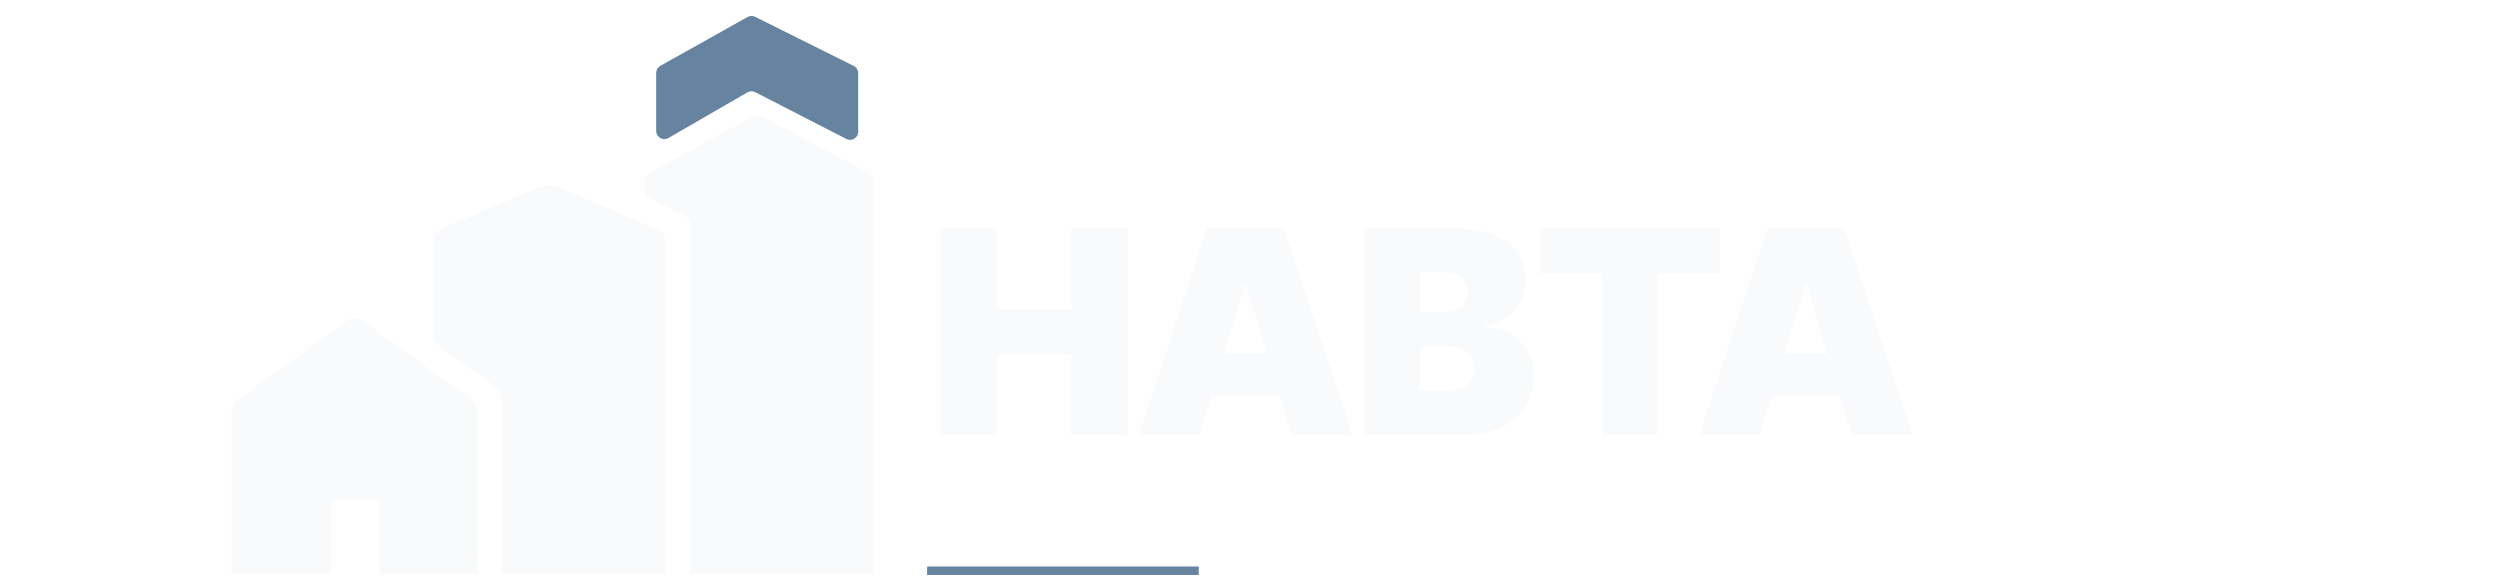
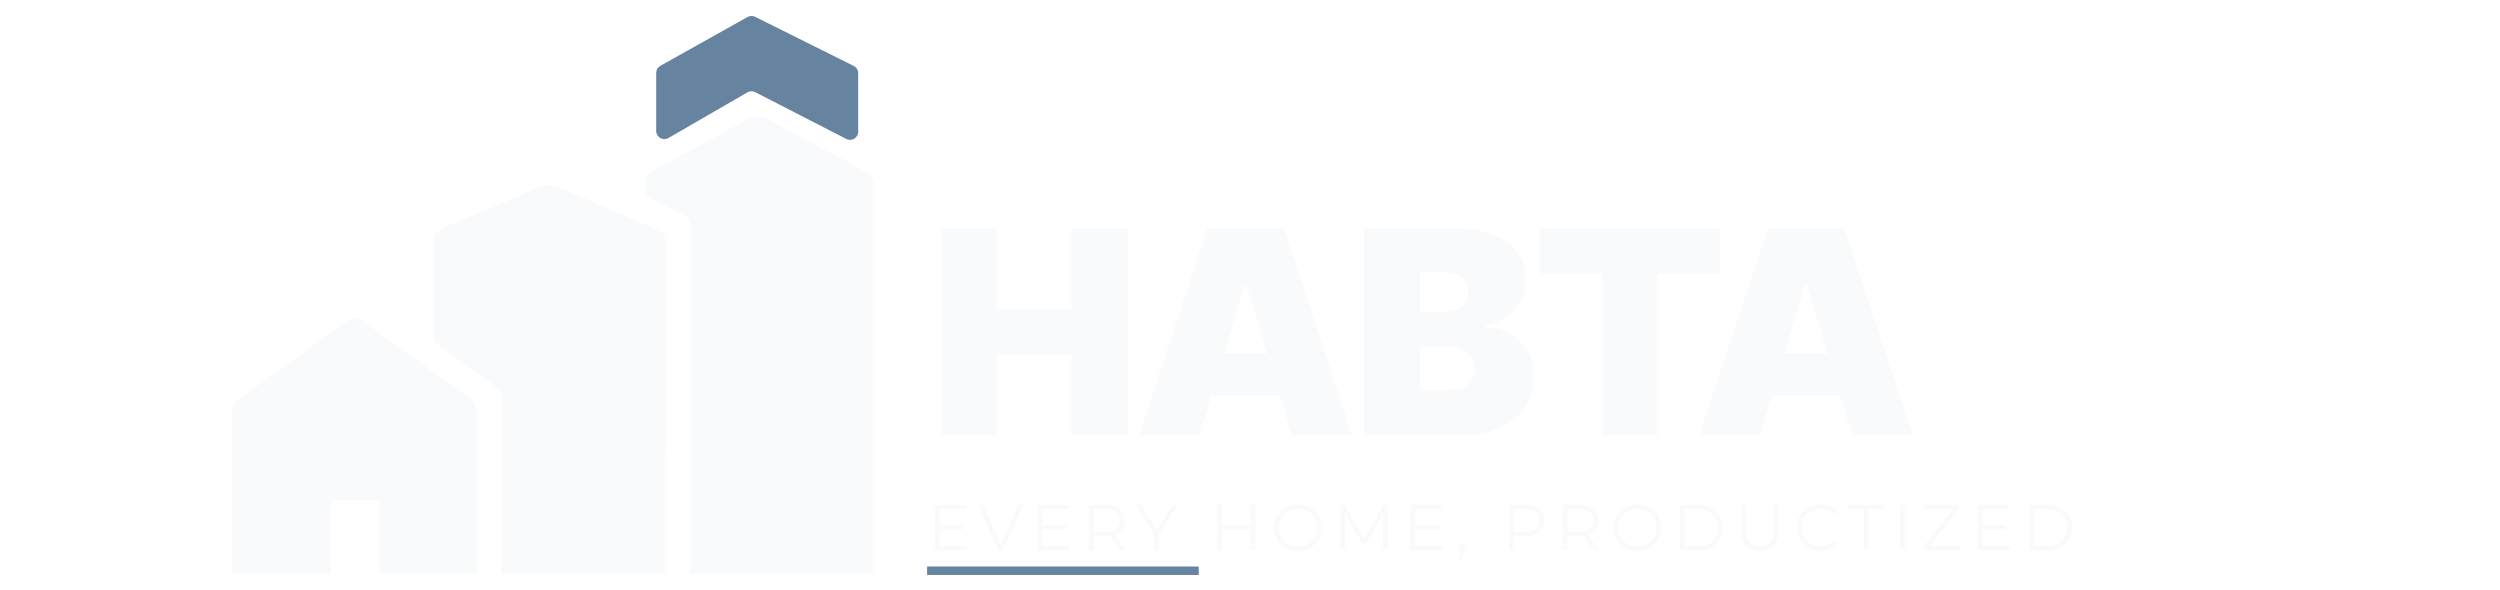
- <svg xmlns="http://www.w3.org/2000/svg" width="1844" height="430" viewBox="0 220 1844 430" fill="none">
+ <svg xmlns="http://www.w3.org/2000/svg" width="1844" height="435" viewBox="0 220 1844 435" fill="none">
  <path d="M693.844 541V388.273H735.307V447.932H790.193V388.273H831.656V541H790.193V481.341H735.307V541H693.844ZM884.717 541H839.973L890.385 388.273H947.061L997.473 541H952.728L919.319 430.332H918.126L884.717 541ZM876.365 480.744H960.484V511.767H876.365V480.744ZM1005.88 541V388.273H1072.1C1083.74 388.273 1093.51 389.839 1101.41 392.971C1109.37 396.103 1115.36 400.528 1119.38 406.245C1123.46 411.962 1125.5 418.699 1125.5 426.455C1125.5 432.072 1124.26 437.193 1121.77 441.817C1119.33 446.44 1115.9 450.318 1111.48 453.45C1107.05 456.533 1101.88 458.67 1095.97 459.864V461.355C1102.53 461.604 1108.5 463.269 1113.87 466.352C1119.23 469.384 1123.51 473.585 1126.69 478.955C1129.87 484.274 1131.46 490.538 1131.46 497.747C1131.46 506.099 1129.28 513.532 1124.9 520.045C1120.58 526.558 1114.41 531.678 1106.41 535.407C1098.4 539.136 1088.86 541 1077.77 541H1005.88ZM1047.35 507.889H1066.73C1073.69 507.889 1078.92 506.597 1082.4 504.011C1085.88 501.376 1087.62 497.499 1087.62 492.378C1087.62 488.798 1086.8 485.766 1085.15 483.28C1083.51 480.794 1081.18 478.905 1078.14 477.612C1075.16 476.32 1071.56 475.673 1067.33 475.673H1047.35V507.889ZM1047.35 450.02H1064.35C1067.98 450.02 1071.18 449.448 1073.97 448.305C1076.75 447.161 1078.92 445.521 1080.46 443.383C1082.05 441.195 1082.84 438.536 1082.84 435.403C1082.84 430.68 1081.15 427.076 1077.77 424.59C1074.39 422.055 1070.12 420.787 1064.94 420.787H1047.35V450.02ZM1135.68 421.682V388.273H1268.42V421.682H1222.48V541H1181.62V421.682H1135.68ZM1298.12 541H1253.38L1303.79 388.273H1360.47L1410.88 541H1366.13L1332.72 430.332H1331.53L1298.12 541ZM1289.77 480.744H1373.89V511.767H1289.77V480.744Z" fill="#F9FAFC" />
+   <path d="M692.64 607.424H710.4V610.448H692.64V607.424ZM693.024 622.928H713.232V626H689.472V592.4H712.512V595.472H693.024V622.928ZM736.425 626L721.545 592.4H725.385L739.305 624.032H737.193L751.209 592.4H754.809L739.929 626H736.425ZM768.613 607.424H786.373V610.448H768.613V607.424ZM768.997 622.928H789.205V626H765.445V592.4H788.485V595.472H768.997V622.928ZM803.314 626V592.4H815.89C818.739 592.4 821.187 592.864 823.235 593.792C825.283 594.688 826.851 596 827.939 597.728C829.059 599.424 829.619 601.488 829.619 603.92C829.619 606.288 829.059 608.336 827.939 610.064C826.851 611.76 825.283 613.072 823.235 614C821.187 614.896 818.739 615.344 815.89 615.344H805.282L806.866 613.712V626H803.314ZM826.258 626L817.619 613.808H821.458L830.147 626H826.258ZM806.866 614L805.282 612.32H815.794C819.155 612.32 821.699 611.584 823.427 610.112C825.186 608.64 826.066 606.576 826.066 603.92C826.066 601.232 825.186 599.152 823.427 597.68C821.699 596.208 819.155 595.472 815.794 595.472H805.282L806.866 593.792V614ZM851.309 626V613.52L852.125 615.728L837.869 592.4H841.661L854.189 612.896H852.173L864.701 592.4H868.253L853.997 615.728L854.813 613.52V626H851.309ZM922.42 592.4H925.925V626H922.42V592.4ZM901.396 626H897.844V592.4H901.396V626ZM922.756 610.496H901.012V607.376H922.756V610.496ZM957.339 626.288C954.811 626.288 952.459 625.872 950.283 625.04C948.139 624.176 946.267 622.976 944.667 621.44C943.099 619.872 941.867 618.064 940.971 616.016C940.107 613.936 939.675 611.664 939.675 609.2C939.675 606.736 940.107 604.48 940.971 602.432C941.867 600.352 943.099 598.544 944.667 597.008C946.267 595.44 948.139 594.24 950.283 593.408C952.427 592.544 954.779 592.112 957.339 592.112C959.867 592.112 962.203 592.544 964.347 593.408C966.491 594.24 968.347 595.424 969.915 596.96C971.515 598.496 972.747 600.304 973.611 602.384C974.507 604.464 974.955 606.736 974.955 609.2C974.955 611.664 974.507 613.936 973.611 616.016C972.747 618.096 971.515 619.904 969.915 621.44C968.347 622.976 966.491 624.176 964.347 625.04C962.203 625.872 959.867 626.288 957.339 626.288ZM957.339 623.12C959.355 623.12 961.211 622.784 962.907 622.112C964.635 621.408 966.123 620.432 967.371 619.184C968.651 617.904 969.643 616.432 970.347 614.768C971.051 613.072 971.403 611.216 971.403 609.2C971.403 607.184 971.051 605.344 970.347 603.68C969.643 601.984 968.651 600.512 967.371 599.264C966.123 597.984 964.635 597.008 962.907 596.336C961.211 595.632 959.355 595.28 957.339 595.28C955.323 595.28 953.451 595.632 951.723 596.336C949.995 597.008 948.491 597.984 947.211 599.264C945.963 600.512 944.971 601.984 944.235 603.68C943.531 605.344 943.179 607.184 943.179 609.2C943.179 611.184 943.531 613.024 944.235 614.72C944.971 616.416 945.963 617.904 947.211 619.184C948.491 620.432 949.995 621.408 951.723 622.112C953.451 622.784 955.323 623.12 957.339 623.12ZM988.677 626V592.4H991.605L1006.97 618.608H1005.43L1020.65 592.4H1023.57V626H1020.17V597.728H1020.98L1006.97 621.728H1005.29L991.173 597.728H992.085V626H988.677ZM1043.45 607.424H1061.21V610.448H1043.45V607.424ZM1043.83 622.928H1064.04V626H1040.28V592.4H1063.32V595.472H1043.83V622.928ZM1075.83 633.008L1077.95 624.128L1078.33 626.192C1077.59 626.192 1076.97 625.952 1076.46 625.472C1075.98 624.992 1075.74 624.368 1075.74 623.6C1075.74 622.832 1075.98 622.208 1076.46 621.728C1076.97 621.248 1077.58 621.008 1078.28 621.008C1079.02 621.008 1079.61 621.264 1080.06 621.776C1080.54 622.288 1080.78 622.896 1080.78 623.6C1080.78 623.856 1080.76 624.112 1080.73 624.368C1080.7 624.624 1080.63 624.912 1080.54 625.232C1080.44 625.552 1080.31 625.936 1080.15 626.384L1078.14 633.008H1075.83ZM1112.87 626V592.4H1125.45C1128.3 592.4 1130.75 592.864 1132.79 593.792C1134.84 594.688 1136.41 596 1137.5 597.728C1138.62 599.424 1139.18 601.488 1139.18 603.92C1139.18 606.288 1138.62 608.336 1137.5 610.064C1136.41 611.76 1134.84 613.072 1132.79 614C1130.75 614.928 1128.3 615.392 1125.45 615.392H1114.84L1116.43 613.712V626H1112.87ZM1116.43 614L1114.84 612.272H1125.35C1128.71 612.272 1131.26 611.552 1132.99 610.112C1134.75 608.64 1135.63 606.576 1135.63 603.92C1135.63 601.232 1134.75 599.152 1132.99 597.68C1131.26 596.208 1128.71 595.472 1125.35 595.472H1114.84L1116.43 593.792V614ZM1152.62 626V592.4H1165.19C1168.04 592.4 1170.49 592.864 1172.54 593.792C1174.59 594.688 1176.15 596 1177.24 597.728C1178.36 599.424 1178.92 601.488 1178.92 603.92C1178.92 606.288 1178.36 608.336 1177.24 610.064C1176.15 611.76 1174.59 613.072 1172.54 614C1170.49 614.896 1168.04 615.344 1165.19 615.344H1154.59L1156.17 613.712V626H1152.62ZM1175.56 626L1166.92 613.808H1170.76L1179.45 626H1175.56ZM1156.17 614L1154.59 612.32H1165.1C1168.46 612.32 1171 611.584 1172.73 610.112C1174.49 608.64 1175.37 606.576 1175.37 603.92C1175.37 601.232 1174.49 599.152 1172.73 597.68C1171 596.208 1168.46 595.472 1165.1 595.472H1154.59L1156.17 593.792V614ZM1207.75 626.288C1205.23 626.288 1202.87 625.872 1200.7 625.04C1198.55 624.176 1196.68 622.976 1195.08 621.44C1193.51 619.872 1192.28 618.064 1191.39 616.016C1190.52 613.936 1190.09 611.664 1190.09 609.2C1190.09 606.736 1190.52 604.48 1191.39 602.432C1192.28 600.352 1193.51 598.544 1195.08 597.008C1196.68 595.44 1198.55 594.24 1200.7 593.408C1202.84 592.544 1205.19 592.112 1207.75 592.112C1210.28 592.112 1212.62 592.544 1214.76 593.408C1216.91 594.24 1218.76 595.424 1220.33 596.96C1221.93 598.496 1223.16 600.304 1224.03 602.384C1224.92 604.464 1225.37 606.736 1225.37 609.2C1225.37 611.664 1224.92 613.936 1224.03 616.016C1223.16 618.096 1221.93 619.904 1220.33 621.44C1218.76 622.976 1216.91 624.176 1214.76 625.04C1212.62 625.872 1210.28 626.288 1207.75 626.288ZM1207.75 623.12C1209.77 623.12 1211.63 622.784 1213.32 622.112C1215.05 621.408 1216.54 620.432 1217.79 619.184C1219.07 617.904 1220.06 616.432 1220.76 614.768C1221.47 613.072 1221.82 611.216 1221.82 609.2C1221.82 607.184 1221.47 605.344 1220.76 603.68C1220.06 601.984 1219.07 600.512 1217.79 599.264C1216.54 597.984 1215.05 597.008 1213.32 596.336C1211.63 595.632 1209.77 595.28 1207.75 595.28C1205.74 595.28 1203.87 595.632 1202.14 596.336C1200.41 597.008 1198.91 597.984 1197.63 599.264C1196.38 600.512 1195.39 601.984 1194.65 603.68C1193.95 605.344 1193.59 607.184 1193.59 609.2C1193.59 611.184 1193.95 613.024 1194.65 614.72C1195.39 616.416 1196.38 617.904 1197.63 619.184C1198.91 620.432 1200.41 621.408 1202.14 622.112C1203.87 622.784 1205.74 623.12 1207.75 623.12ZM1239.09 626V592.4H1252.77C1256.35 592.4 1259.49 593.12 1262.18 594.56C1264.9 595.968 1267.01 597.936 1268.51 600.464C1270.02 602.992 1270.77 605.904 1270.77 609.2C1270.77 612.496 1270.02 615.408 1268.51 617.936C1267.01 620.464 1264.9 622.448 1262.18 623.888C1259.49 625.296 1256.35 626 1252.77 626H1239.09ZM1242.64 622.928H1252.58C1255.55 622.928 1258.13 622.352 1260.31 621.2C1262.51 620.016 1264.23 618.4 1265.44 616.352C1266.66 614.272 1267.27 611.888 1267.27 609.2C1267.27 606.48 1266.66 604.096 1265.44 602.048C1264.23 600 1262.51 598.4 1260.31 597.248C1258.13 596.064 1255.55 595.472 1252.58 595.472H1242.64V622.928ZM1298.04 626.288C1293.76 626.288 1290.38 625.056 1287.92 622.592C1285.45 620.128 1284.22 616.48 1284.22 611.648V592.4H1287.77V611.504C1287.77 615.472 1288.67 618.4 1290.46 620.288C1292.25 622.176 1294.78 623.12 1298.04 623.12C1301.34 623.12 1303.88 622.176 1305.68 620.288C1307.47 618.4 1308.36 615.472 1308.36 611.504V592.4H1311.82V611.648C1311.82 616.48 1310.59 620.128 1308.12 622.592C1305.69 625.056 1302.33 626.288 1298.04 626.288ZM1342.87 626.288C1340.35 626.288 1338.01 625.872 1335.87 625.04C1333.72 624.176 1331.87 622.976 1330.3 621.44C1328.73 619.904 1327.5 618.096 1326.6 616.016C1325.74 613.936 1325.31 611.664 1325.31 609.2C1325.31 606.736 1325.74 604.464 1326.6 602.384C1327.5 600.304 1328.73 598.496 1330.3 596.96C1331.9 595.424 1333.77 594.24 1335.91 593.408C1338.06 592.544 1340.39 592.112 1342.92 592.112C1345.35 592.112 1347.64 592.528 1349.79 593.36C1351.93 594.16 1353.74 595.376 1355.21 597.008L1352.95 599.264C1351.58 597.856 1350.06 596.848 1348.39 596.24C1346.73 595.6 1344.94 595.28 1343.02 595.28C1341 595.28 1339.13 595.632 1337.4 596.336C1335.67 597.008 1334.17 597.984 1332.89 599.264C1331.61 600.512 1330.6 601.984 1329.87 603.68C1329.16 605.344 1328.81 607.184 1328.81 609.2C1328.81 611.216 1329.16 613.072 1329.87 614.768C1330.6 616.432 1331.61 617.904 1332.89 619.184C1334.17 620.432 1335.67 621.408 1337.4 622.112C1339.13 622.784 1341 623.12 1343.02 623.12C1344.94 623.12 1346.73 622.8 1348.39 622.16C1350.06 621.52 1351.58 620.496 1352.95 619.088L1355.21 621.344C1353.74 622.976 1351.93 624.208 1349.79 625.04C1347.64 625.872 1345.34 626.288 1342.87 626.288ZM1374.65 626V595.472H1362.84V592.4H1390.01V595.472H1378.2V626H1374.65ZM1401.44 626V592.4H1405V626H1401.44ZM1418.38 626V623.552L1441.7 594.128L1442.09 595.472H1418.71V592.4H1445.35V594.848L1422.07 624.272L1421.64 622.928H1445.93V626H1418.38ZM1461.88 607.424H1479.64V610.448H1461.88V607.424ZM1462.27 622.928H1482.47V626H1458.71V592.4H1481.75V595.472H1462.27V622.928ZM1496.58 626V592.4H1510.26C1513.85 592.4 1516.98 593.12 1519.67 594.56C1522.39 595.968 1524.5 597.936 1526.01 600.464C1527.51 602.992 1528.26 605.904 1528.26 609.2C1528.26 612.496 1527.51 615.408 1526.01 617.936C1524.5 620.464 1522.39 622.448 1519.67 623.888C1516.98 625.296 1513.85 626 1510.26 626H1496.58ZM1500.13 622.928H1510.07C1513.05 622.928 1515.62 622.352 1517.8 621.2C1520.01 620.016 1521.72 618.4 1522.93 616.352C1524.15 614.272 1524.76 611.888 1524.76 609.2C1524.76 606.48 1524.15 604.096 1522.93 602.048C1521.72 600 1520.01 598.4 1517.8 597.248C1515.62 596.064 1513.05 595.472 1510.07 595.472H1500.13V622.928Z" fill="#F9FAFC" />
  <path d="M562 306C564.855 307.171 564.855 307.171 567.832 308.824C569.505 309.739 569.505 309.739 571.212 310.673C572.412 311.344 573.612 312.016 574.812 312.687C576.7 313.725 578.589 314.759 580.479 315.792C581.766 316.496 583.052 317.201 584.338 317.908C590.463 321.273 596.661 324.49 602.875 327.687C611.049 331.913 619.173 336.218 627.25 340.625C628.161 341.122 629.072 341.619 630.011 342.132C634.711 344.709 634.711 344.709 637 346C637.858 346.284 638.715 346.567 639.599 346.859C642 349 642 349 642.458 351.198C642.636 354.303 642.641 357.374 642.601 360.484C642.608 362.283 642.608 362.283 642.614 364.118C642.621 367.452 642.605 370.785 642.58 374.119C642.559 377.712 642.566 381.305 642.57 384.898C642.572 391.125 642.557 397.352 642.529 403.58C642.488 412.583 642.475 421.586 642.469 430.59C642.458 445.196 642.424 459.803 642.377 474.409C642.331 488.6 642.296 502.791 642.275 516.982C642.273 517.865 642.272 518.748 642.271 519.658C642.26 526.566 642.25 533.474 642.241 540.382C642.194 574.255 642.093 608.127 642 642C598.44 642 554.88 642 510 642C509.951 623.422 509.902 604.844 509.851 585.703C509.816 573.963 509.78 562.224 509.742 550.484C509.722 544.32 509.702 538.155 509.683 531.99C509.68 531.217 509.678 530.445 509.675 529.649C509.635 517.167 509.603 504.685 509.572 492.203C509.541 479.397 509.503 466.592 509.457 453.787C509.429 445.882 509.407 437.978 509.393 430.073C509.381 424.017 509.359 417.96 509.333 411.904C509.323 409.416 509.318 406.928 509.316 404.44C509.312 401.052 509.297 397.664 509.278 394.276C509.28 393.283 509.282 392.291 509.284 391.269C509.277 390.362 509.269 389.456 509.262 388.521C509.258 387.348 509.258 387.348 509.255 386.151C508.961 383.668 508.344 382.104 507 380C504.762 378.63 502.636 377.48 500.277 376.363C499.617 376.038 498.956 375.713 498.275 375.379C496.168 374.345 494.053 373.328 491.937 372.312C489.82 371.282 487.704 370.249 485.589 369.214C484.273 368.572 482.955 367.933 481.636 367.298C477.108 365.108 477.107 365.108 476 364C475.691 361.234 475.691 361.234 475.562 357.75C475.502 356.61 475.441 355.471 475.379 354.297C476.064 350.658 477.032 349.407 480 347.251C484.225 344.608 488.592 342.26 493 339.937C495.164 338.782 497.328 337.625 499.492 336.469C500.582 335.889 501.673 335.309 502.796 334.711C507.589 332.151 512.358 329.546 517.125 326.937C518.919 325.958 520.713 324.979 522.508 324C526.358 321.898 530.206 319.793 534.055 317.687C535.05 317.144 536.045 316.6 537.07 316.039C538.97 315 540.87 313.96 542.77 312.92C544.451 312.001 546.134 311.087 547.82 310.179C549.642 309.194 551.448 308.18 553.25 307.16C556.497 305.79 558.491 305.726 562 306Z" fill="#F9FAFC" />
  <path d="M412.004 358.293C413.09 358.733 413.09 358.733 414.199 359.183C414.979 359.514 415.759 359.846 416.562 360.188C417.839 360.714 417.839 360.714 419.141 361.251C429.538 365.574 439.855 370.094 450.176 374.598C455.454 376.901 460.743 379.179 466.043 381.434C466.69 381.709 467.337 381.985 468.004 382.269C471.103 383.589 474.203 384.906 477.305 386.218C478.404 386.686 479.504 387.154 480.637 387.637C482.086 388.251 482.086 388.251 483.565 388.878C486 390 486 390 489 392C489.385 394.494 489.385 394.494 489.399 397.709C489.411 398.928 489.424 400.147 489.437 401.402C489.435 402.764 489.434 404.125 489.432 405.486C489.441 406.919 489.452 408.351 489.463 409.783C489.491 413.707 489.5 417.631 489.506 421.555C489.515 425.723 489.542 429.892 489.566 434.061C489.61 442.099 489.639 450.138 489.662 458.176C489.688 467.381 489.732 476.586 489.776 485.79C489.928 518.079 490.015 550.368 490.055 582.656C490.056 584.188 490.056 584.188 490.058 585.751C490.079 604.501 490.033 623.25 490 642C450.73 642 411.46 642 371 642C370.979 627.794 370.979 627.794 370.957 613.301C370.937 607.308 370.916 601.315 370.889 595.322C370.846 585.806 370.808 576.29 370.804 566.774C370.801 559.843 370.781 552.913 370.739 545.983C370.718 542.313 370.705 538.644 370.714 534.975C370.723 530.878 370.693 526.782 370.659 522.685C370.668 521.469 370.677 520.252 370.685 518.999C370.684 512.446 370.684 512.446 367.623 506.839C366.757 506.232 365.892 505.625 365 505C364.135 504.305 363.27 503.61 362.379 502.895C361.449 502.208 360.52 501.52 359.562 500.813C358.507 500.031 357.451 499.25 356.363 498.445C352.442 495.582 348.483 492.772 344.523 489.962C339.692 486.524 334.931 482.996 330.187 479.438C329.487 478.913 328.787 478.387 328.065 477.846C323.135 474.135 323.135 474.135 322 473C321.884 470.562 321.832 468.153 321.823 465.714C321.816 464.951 321.81 464.189 321.803 463.403C321.783 460.868 321.772 458.332 321.762 455.797C321.758 454.933 321.753 454.068 321.749 453.177C321.728 448.601 321.714 444.024 321.705 439.447C321.694 434.718 321.659 429.989 321.62 425.26C321.593 421.626 321.585 417.992 321.581 414.358C321.577 412.615 321.565 410.872 321.546 409.129C321.522 406.687 321.523 404.246 321.53 401.804C321.517 401.085 321.504 400.365 321.491 399.625C321.527 396.194 321.918 394.136 323.698 391.178C326.16 388.848 328.178 387.668 331.293 386.356C332.353 385.902 333.412 385.448 334.504 384.98C335.648 384.506 336.793 384.031 337.973 383.543C339.165 383.036 340.357 382.53 341.585 382.008C344.761 380.659 347.943 379.326 351.127 377.998C354.295 376.672 357.457 375.331 360.619 373.99C365.499 371.924 370.384 369.872 375.274 367.83C379.466 366.075 383.642 364.29 387.8 362.456C388.668 362.077 389.535 361.698 390.429 361.308C391.991 360.624 393.55 359.93 395.102 359.224C400.776 356.757 406.088 355.846 412.004 358.293Z" fill="#F9FAFC" />
  <path d="M562 306C564.855 307.171 564.855 307.171 567.832 308.824C569.505 309.739 569.505 309.739 571.212 310.673C572.412 311.344 573.612 312.016 574.812 312.687C576.7 313.725 578.589 314.759 580.479 315.792C581.766 316.496 583.052 317.201 584.338 317.908C590.463 321.273 596.661 324.49 602.875 327.687C611.049 331.913 619.173 336.218 627.25 340.625C628.161 341.122 629.072 341.619 630.011 342.132C634.711 344.709 634.711 344.709 637 346C637.858 346.284 638.715 346.567 639.599 346.859C642 349 642 349 642.458 351.198C642.636 354.303 642.641 357.374 642.601 360.484C642.608 362.283 642.608 362.283 642.614 364.118C642.621 367.452 642.605 370.785 642.58 374.119C642.559 377.712 642.566 381.305 642.57 384.898C642.572 391.125 642.557 397.352 642.529 403.58C642.488 412.583 642.475 421.586 642.469 430.59C642.458 445.196 642.424 459.803 642.377 474.409C642.331 488.6 642.296 502.791 642.275 516.982C642.273 517.865 642.272 518.748 642.271 519.658C642.26 526.566 642.25 533.474 642.241 540.382C642.194 574.255 642.093 608.127 642 642C598.44 642 554.88 642 510 642C509.951 623.422 509.902 604.844 509.851 585.703C509.816 573.963 509.78 562.224 509.742 550.484C509.722 544.32 509.702 538.155 509.683 531.99C509.68 531.217 509.678 530.445 509.675 529.649C509.635 517.167 509.603 504.685 509.572 492.203C509.541 479.397 509.503 466.592 509.457 453.787C509.429 445.882 509.407 437.978 509.393 430.073C509.381 424.017 509.359 417.96 509.333 411.904C509.323 409.416 509.318 406.928 509.316 404.44C509.312 401.052 509.297 397.664 509.278 394.276C509.28 393.283 509.282 392.291 509.284 391.269C509.277 390.362 509.269 389.456 509.262 388.521C509.258 387.348 509.258 387.348 509.255 386.151C508.961 383.668 508.344 382.104 507 380C504.762 378.63 502.636 377.48 500.277 376.363C499.617 376.038 498.956 375.713 498.275 375.379C496.168 374.345 494.053 373.328 491.937 372.312C489.82 371.282 487.704 370.249 485.589 369.214C484.273 368.572 482.955 367.933 481.636 367.298C477.108 365.108 477.107 365.108 476 364C475.691 361.234 475.691 361.234 475.562 357.75C475.502 356.61 475.441 355.471 475.379 354.297C476.064 350.658 477.032 349.407 480 347.251C484.225 344.608 488.592 342.26 493 339.937C495.164 338.782 497.328 337.625 499.492 336.469C500.582 335.889 501.673 335.309 502.796 334.711C507.589 332.151 512.358 329.546 517.125 326.937C518.919 325.958 520.713 324.979 522.508 324C526.358 321.898 530.206 319.793 534.055 317.687C535.05 317.144 536.045 316.6 537.07 316.039C538.97 315 540.87 313.96 542.77 312.92C544.451 312.001 546.134 311.087 547.82 310.179C549.642 309.194 551.448 308.18 553.25 307.16C556.497 305.79 558.491 305.726 562 306Z" fill="#F9FAFC" />
  <path d="M412.004 358.293C413.09 358.733 413.09 358.733 414.199 359.183C414.979 359.514 415.759 359.846 416.562 360.188C417.839 360.714 417.839 360.714 419.141 361.251C429.538 365.574 439.855 370.094 450.176 374.598C455.454 376.901 460.743 379.179 466.043 381.434C466.69 381.709 467.337 381.985 468.004 382.269C471.103 383.589 474.203 384.906 477.305 386.218C478.404 386.686 479.504 387.154 480.637 387.637C482.086 388.251 482.086 388.251 483.565 388.878C486 390 486 390 489 392C489.385 394.494 489.385 394.494 489.399 397.709C489.411 398.928 489.424 400.147 489.437 401.402C489.435 402.764 489.434 404.125 489.432 405.486C489.441 406.919 489.452 408.351 489.463 409.783C489.491 413.707 489.5 417.631 489.506 421.555C489.515 425.723 489.542 429.892 489.566 434.061C489.61 442.099 489.639 450.138 489.662 458.176C489.688 467.381 489.732 476.586 489.776 485.79C489.928 518.079 490.015 550.368 490.055 582.656C490.056 584.188 490.056 584.188 490.058 585.751C490.079 604.501 490.033 623.25 490 642C450.73 642 411.46 642 371 642C370.979 627.794 370.979 627.794 370.957 613.301C370.937 607.308 370.916 601.315 370.889 595.322C370.846 585.806 370.808 576.29 370.804 566.774C370.801 559.843 370.781 552.913 370.739 545.983C370.718 542.313 370.705 538.644 370.714 534.975C370.723 530.878 370.693 526.782 370.659 522.685C370.668 521.469 370.677 520.252 370.685 518.999C370.684 512.446 370.684 512.446 367.623 506.839C366.757 506.232 365.892 505.625 365 505C364.135 504.305 363.27 503.61 362.379 502.895C361.449 502.208 360.52 501.52 359.562 500.813C358.507 500.031 357.451 499.25 356.363 498.445C352.442 495.582 348.483 492.772 344.523 489.962C339.692 486.524 334.931 482.996 330.187 479.438C329.487 478.913 328.787 478.387 328.065 477.846C323.135 474.135 323.135 474.135 322 473C321.884 470.562 321.832 468.153 321.823 465.714C321.816 464.951 321.81 464.189 321.803 463.403C321.783 460.868 321.772 458.332 321.762 455.797C321.758 454.933 321.753 454.068 321.749 453.177C321.728 448.601 321.714 444.024 321.705 439.447C321.694 434.718 321.659 429.989 321.62 425.26C321.593 421.626 321.585 417.992 321.581 414.358C321.577 412.615 321.565 410.872 321.546 409.129C321.522 406.687 321.523 404.246 321.53 401.804C321.517 401.085 321.504 400.365 321.491 399.625C321.527 396.194 321.918 394.136 323.698 391.178C326.16 388.848 328.178 387.668 331.293 386.356C332.353 385.902 333.412 385.448 334.504 384.98C335.648 384.506 336.793 384.031 337.973 383.543C339.165 383.036 340.357 382.53 341.585 382.008C344.761 380.659 347.943 379.326 351.127 377.998C354.295 376.672 357.457 375.331 360.619 373.99C365.499 371.924 370.384 369.872 375.274 367.83C379.466 366.075 383.642 364.29 387.8 362.456C388.668 362.077 389.535 361.698 390.429 361.308C391.991 360.624 393.55 359.93 395.102 359.224C400.776 356.757 406.088 355.846 412.004 358.293Z" fill="#F9FAFC" />
  <path d="M266 456C268.966 457.669 271.617 459.678 274.312 461.75C275.911 462.942 277.51 464.133 279.109 465.324C279.921 465.936 280.732 466.547 281.568 467.177C285.364 470.022 289.213 472.792 293.062 475.562C293.807 476.1 294.551 476.638 295.318 477.192C300.354 480.83 305.419 484.425 310.5 488C319.39 494.256 328.215 500.598 337 507C337.635 507.461 338.269 507.923 338.923 508.398C340.62 509.634 342.311 510.878 344 512.125C345.392 513.15 345.392 513.15 346.812 514.195C349.378 516.312 350.883 517.908 351.246 521.29C351.244 522.194 351.242 523.099 351.24 524.03C351.245 525.589 351.245 525.589 351.249 527.179C351.238 528.888 351.238 528.888 351.227 530.632C351.227 531.832 351.228 533.032 351.228 534.268C351.227 537.559 351.217 540.85 351.203 544.141C351.19 547.581 351.189 551.02 351.187 554.459C351.18 560.972 351.164 567.485 351.144 573.998C351.119 582.14 351.108 590.282 351.098 598.424C351.078 612.949 351.038 627.475 351 642C327.9 642 304.8 642 281 642C281 624.18 281 606.36 281 588C268.46 588 255.92 588 243 588C243 605.82 243 623.64 243 642C219.9 642 196.8 642 173 642C172.679 611.293 172.679 611.293 172.598 596.12C172.554 587.915 172.497 579.711 172.396 571.507C172.317 565.011 172.265 558.515 172.247 552.019C172.237 548.58 172.212 545.143 172.154 541.704C172.089 537.862 172.088 534.021 172.092 530.177C172.063 529.043 172.034 527.909 172.005 526.74C172.083 519.188 172.083 519.188 174.693 515.805C176.714 514.007 178.747 512.494 181 511C182.412 509.945 183.821 508.887 185.227 507.824C186.69 506.774 188.156 505.729 189.625 504.688C190.411 504.125 191.198 503.562 192.008 502.982C194.336 501.318 196.667 499.658 199 498C200.216 497.132 201.433 496.263 202.648 495.395C204.325 494.197 206.001 492.999 207.679 491.803C212.382 488.448 217.068 485.071 221.75 481.688C222.502 481.144 223.254 480.6 224.029 480.041C228.744 476.633 233.456 473.222 238.168 469.81C240.437 468.17 242.713 466.538 244.988 464.906C247.398 463.174 249.758 461.413 252.105 459.594C252.957 458.944 253.81 458.294 254.687 457.625C255.372 457.081 256.056 456.537 256.762 455.977C260.26 454.45 262.339 455.001 266 456Z" fill="#F9FAFC" />
  <path d="M509 384C509.33 384 509.66 384 510 384C510 469.14 510 554.28 510 642C527.49 642 544.98 642 563 642C563 642.33 563 642.66 563 643C545.18 643 527.36 643 509 643C509 557.53 509 472.06 509 384Z" fill="#F9FAFC" />
  <path d="M642 351C642.33 351 642.66 351 643 351C643 447.03 643 543.06 643 642C642.67 642 642.34 642 642 642C642 545.97 642 449.94 642 351Z" fill="#F9FAFC" />
  <path d="M490 396C490.33 396 490.66 396 491 396C491 448.47 491 500.94 491 555C490.67 555 490.34 555 490 555C490 502.53 490 450.06 490 396Z" fill="#F9FAFC" />
  <path d="M643 497C643.33 497 643.66 497 644 497C644 545.18 644 593.36 644 643C643.67 643 643.34 643 643 643C643 594.82 643 546.64 643 497Z" fill="#F9FAFC" />
  <path d="M643 353C643.33 353 643.66 353 644 353C644 400.52 644 448.04 644 497C643.67 497 643.34 497 643 497C643 449.48 643 401.96 643 353Z" fill="#F9FAFC" />
  <path d="M370 628C370.33 628 370.66 628 371 628C371 632.62 371 637.24 371 642C410.27 642 449.54 642 490 642C490 642.33 490 642.66 490 643C450.4 643 410.8 643 370 643C370 638.05 370 633.1 370 628Z" fill="#F9FAFC" />
  <path d="M243 588C243.33 588 243.66 588 244 588C244 606.15 244 624.3 244 643C220.24 643 196.48 643 172 643C172 642.67 172 642.34 172 642C195.43 642 218.86 642 243 642C243 624.18 243 606.36 243 588Z" fill="#F9FAFC" />
  <path d="M172 519C172.33 519 172.66 519 173 519C173 559.59 173 600.18 173 642C172.67 642 172.34 642 172 642C172 601.41 172 560.82 172 519Z" fill="#F9FAFC" />
  <path d="M351 521C351.33 521 351.66 521 352 521C352 561.26 352 601.52 352 643C351.67 643 351.34 643 351 643C351 602.74 351 562.48 351 521Z" fill="#F9FAFC" />
  <path d="M171 521C171.33 521 171.66 521 172 521C172 561.26 172 601.52 172 643C171.67 643 171.34 643 171 643C171 602.74 171 562.48 171 521Z" fill="#F9FAFC" />
  <path d="M370 510C370.33 510 370.66 510 371 510C371 548.94 371 587.88 371 628C370.67 628 370.34 628 370 628C370 589.06 370 550.12 370 510Z" fill="#F9FAFC" />
  <path d="M244 588C256.21 588 268.42 588 281 588C281 606.15 281 624.3 281 643C280.67 643 280.34 643 280 643C280 625.18 280 607.36 280 589C268.12 589 256.24 589 244 589C244 588.67 244 588.34 244 588Z" fill="#F9FAFC" />
  <path d="M490 555C490.33 555 490.66 555 491 555C491 584.04 491 613.08 491 643C490.67 643 490.34 643 490 643C490 613.96 490 584.92 490 555Z" fill="#F9FAFC" />
  <path d="M324 390C324.66 390.33 325.32 390.66 326 391C325.271 391.51 325.271 391.51 324.527 392.031C322.253 394.964 322.56 397.938 322.568 401.501C322.557 402.262 322.547 403.023 322.537 403.807C322.506 406.324 322.497 408.839 322.488 411.355C322.471 413.1 322.453 414.844 322.434 416.589C322.386 421.181 322.356 425.772 322.33 430.364C322.301 435.049 322.254 439.735 322.209 444.42C322.123 453.613 322.055 462.807 322 472C321.67 472 321.34 472 321 472C320.93 461.752 320.877 451.503 320.844 441.254C320.829 436.496 320.808 431.737 320.774 426.979C320.741 422.388 320.723 417.798 320.715 413.207C320.71 411.454 320.699 409.701 320.683 407.948C320.661 405.496 320.658 403.045 320.659 400.593C320.649 399.865 320.638 399.137 320.627 398.387C320.657 393.445 320.657 393.445 322.521 391.025C323.009 390.687 323.497 390.349 324 390Z" fill="#F9FAFC" />
  <path d="M489 394C489.33 394 489.66 394 490 394C490 421.06 490 448.12 490 476C489.67 476 489.34 476 489 476C489 448.94 489 421.88 489 394Z" fill="#F9FAFC" />
  <path d="M563 642C589.4 642 615.8 642 643 642C643 642.33 643 642.66 643 643C616.6 643 590.2 643 563 643C563 642.67 563 642.34 563 642Z" fill="#F9FAFC" />
  <path d="M489 476C489.33 476 489.66 476 490 476C490 501.08 490 526.16 490 552C489.67 552 489.34 552 489 552C489 526.92 489 501.84 489 476Z" fill="#F9FAFC" />
  <path d="M320 395C320.33 395 320.66 395 321 395C321 420.08 321 445.16 321 471C320.67 471 320.34 471 320 471C320 445.92 320 420.84 320 395Z" fill="#F9FAFC" />
  <path d="M281 642C304.1 642 327.2 642 351 642C351 642.33 351 642.66 351 643C327.9 643 304.8 643 281 643C281 642.67 281 642.34 281 642Z" fill="#F9FAFC" />
  <path d="M266 456C268.966 457.669 271.617 459.678 274.312 461.75C275.911 462.942 277.51 464.133 279.109 465.324C279.921 465.936 280.732 466.547 281.568 467.177C285.364 470.022 289.213 472.792 293.062 475.562C293.807 476.1 294.551 476.638 295.318 477.192C300.354 480.83 305.419 484.425 310.5 488C319.39 494.256 328.215 500.598 337 507C337.635 507.461 338.269 507.923 338.923 508.398C340.62 509.634 342.311 510.878 344 512.125C345.392 513.15 345.392 513.15 346.812 514.195C349.378 516.312 350.883 517.908 351.246 521.29C351.244 522.194 351.242 523.099 351.24 524.03C351.245 525.589 351.245 525.589 351.249 527.179C351.238 528.888 351.238 528.888 351.227 530.632C351.227 531.832 351.228 533.032 351.228 534.268C351.227 537.559 351.217 540.85 351.203 544.141C351.19 547.581 351.189 551.02 351.187 554.459C351.18 560.972 351.164 567.485 351.144 573.998C351.119 582.14 351.108 590.282 351.098 598.424C351.078 612.949 351.038 627.475 351 642C327.9 642 304.8 642 281 642C281 624.18 281 606.36 281 588C268.46 588 255.92 588 243 588C243 605.82 243 623.64 243 642C219.9 642 196.8 642 173 642C172.679 611.293 172.679 611.293 172.598 596.12C172.554 587.915 172.497 579.711 172.396 571.507C172.317 565.011 172.265 558.515 172.247 552.019C172.237 548.58 172.212 545.143 172.154 541.704C172.089 537.862 172.088 534.021 172.092 530.177C172.063 529.043 172.034 527.909 172.005 526.74C172.083 519.188 172.083 519.188 174.693 515.805C176.714 514.007 178.747 512.494 181 511C182.412 509.945 183.821 508.887 185.227 507.824C186.69 506.774 188.156 505.729 189.625 504.688C190.411 504.125 191.198 503.562 192.008 502.982C194.336 501.318 196.667 499.658 199 498C200.216 497.132 201.433 496.263 202.648 495.395C204.325 494.197 206.001 492.999 207.679 491.803C212.382 488.448 217.068 485.071 221.75 481.688C222.502 481.144 223.254 480.6 224.029 480.041C228.744 476.633 233.456 473.222 238.168 469.81C240.437 468.17 242.713 466.538 244.988 464.906C247.398 463.174 249.758 461.413 252.105 459.594C252.957 458.944 253.81 458.294 254.687 457.625C255.372 457.081 256.056 456.537 256.762 455.977C260.26 454.45 262.339 455.001 266 456Z" fill="#F9FAFC" />
  <path d="M509 384C509.33 384 509.66 384 510 384C510 469.14 510 554.28 510 642C527.49 642 544.98 642 563 642C563 642.33 563 642.66 563 643C545.18 643 527.36 643 509 643C509 557.53 509 472.06 509 384Z" fill="#F9FAFC" />
  <path d="M642 351C642.33 351 642.66 351 643 351C643 447.03 643 543.06 643 642C642.67 642 642.34 642 642 642C642 545.97 642 449.94 642 351Z" fill="#F9FAFC" />
  <path d="M490 396C490.33 396 490.66 396 491 396C491 448.47 491 500.94 491 555C490.67 555 490.34 555 490 555C490 502.53 490 450.06 490 396Z" fill="#F9FAFC" />
  <path d="M643 497C643.33 497 643.66 497 644 497C644 545.18 644 593.36 644 643C643.67 643 643.34 643 643 643C643 594.82 643 546.64 643 497Z" fill="#F9FAFC" />
  <path d="M643 353C643.33 353 643.66 353 644 353C644 400.52 644 448.04 644 497C643.67 497 643.34 497 643 497C643 449.48 643 401.96 643 353Z" fill="#F9FAFC" />
  <path d="M370 628C370.33 628 370.66 628 371 628C371 632.62 371 637.24 371 642C410.27 642 449.54 642 490 642C490 642.33 490 642.66 490 643C450.4 643 410.8 643 370 643C370 638.05 370 633.1 370 628Z" fill="#F9FAFC" />
  <path d="M243 588C243.33 588 243.66 588 244 588C244 606.15 244 624.3 244 643C220.24 643 196.48 643 172 643C172 642.67 172 642.34 172 642C195.43 642 218.86 642 243 642C243 624.18 243 606.36 243 588Z" fill="#F9FAFC" />
  <path d="M172 519C172.33 519 172.66 519 173 519C173 559.59 173 600.18 173 642C172.67 642 172.34 642 172 642C172 601.41 172 560.82 172 519Z" fill="#F9FAFC" />
  <path d="M351 521C351.33 521 351.66 521 352 521C352 561.26 352 601.52 352 643C351.67 643 351.34 643 351 643C351 602.74 351 562.48 351 521Z" fill="#F9FAFC" />
  <path d="M171 521C171.33 521 171.66 521 172 521C172 561.26 172 601.52 172 643C171.67 643 171.34 643 171 643C171 602.74 171 562.48 171 521Z" fill="#F9FAFC" />
  <path d="M370 510C370.33 510 370.66 510 371 510C371 548.94 371 587.88 371 628C370.67 628 370.34 628 370 628C370 589.06 370 550.12 370 510Z" fill="#F9FAFC" />
  <path d="M244 588C256.21 588 268.42 588 281 588C281 606.15 281 624.3 281 643C280.67 643 280.34 643 280 643C280 625.18 280 607.36 280 589C268.12 589 256.24 589 244 589C244 588.67 244 588.34 244 588Z" fill="#F9FAFC" />
  <path d="M490 555C490.33 555 490.66 555 491 555C491 584.04 491 613.08 491 643C490.67 643 490.34 643 490 643C490 613.96 490 584.92 490 555Z" fill="#F9FAFC" />
  <path d="M324 390C324.66 390.33 325.32 390.66 326 391C325.271 391.51 325.271 391.51 324.527 392.031C322.253 394.964 322.56 397.938 322.568 401.501C322.557 402.262 322.547 403.023 322.537 403.807C322.506 406.324 322.497 408.839 322.488 411.355C322.471 413.1 322.453 414.844 322.434 416.589C322.386 421.181 322.356 425.772 322.33 430.364C322.301 435.049 322.254 439.735 322.209 444.42C322.123 453.613 322.055 462.807 322 472C321.67 472 321.34 472 321 472C320.93 461.752 320.877 451.503 320.844 441.254C320.829 436.496 320.808 431.737 320.774 426.979C320.741 422.388 320.723 417.798 320.715 413.207C320.71 411.454 320.699 409.701 320.683 407.948C320.661 405.496 320.658 403.045 320.659 400.593C320.649 399.865 320.638 399.137 320.627 398.387C320.657 393.445 320.657 393.445 322.521 391.025C323.009 390.687 323.497 390.349 324 390Z" fill="#F9FAFC" />
  <path d="M489 394C489.33 394 489.66 394 490 394C490 421.06 490 448.12 490 476C489.67 476 489.34 476 489 476C489 448.94 489 421.88 489 394Z" fill="#F9FAFC" />
  <path d="M489 476C489.33 476 489.66 476 490 476C490 501.08 490 526.16 490 552C489.67 552 489.34 552 489 552C489 526.92 489 501.84 489 476Z" fill="#F9FAFC" />
  <path d="M320 395C320.33 395 320.66 395 321 395C321 420.08 321 445.16 321 471C320.67 471 320.34 471 320 471C320 445.92 320 420.84 320 395Z" fill="#F9FAFC" />
  <path d="M281 642C304.1 642 327.2 642 351 642C351 642.33 351 642.66 351 643C327.9 643 304.8 643 281 643C281 642.67 281 642.34 281 642Z" fill="#F9FAFC" />
  <path d="M551.39 232.549L487.069 268.555C485.174 269.616 484 271.618 484 273.79V316.606C484 321.225 489.001 324.112 493.001 321.802L551.324 288.117C553.09 287.097 555.253 287.044 557.067 287.976L624.257 322.507C628.25 324.559 633 321.66 633 317.17V273.987C633 271.711 631.712 269.631 629.675 268.617L556.996 232.414C555.22 231.529 553.121 231.58 551.39 232.549Z" fill="#6683A0" />
  <rect x="684" y="638" width="200" height="6" fill="#6683A0" />
  <rect x="684" y="638" width="200" height="6" fill="#6683A0" />
</svg>
